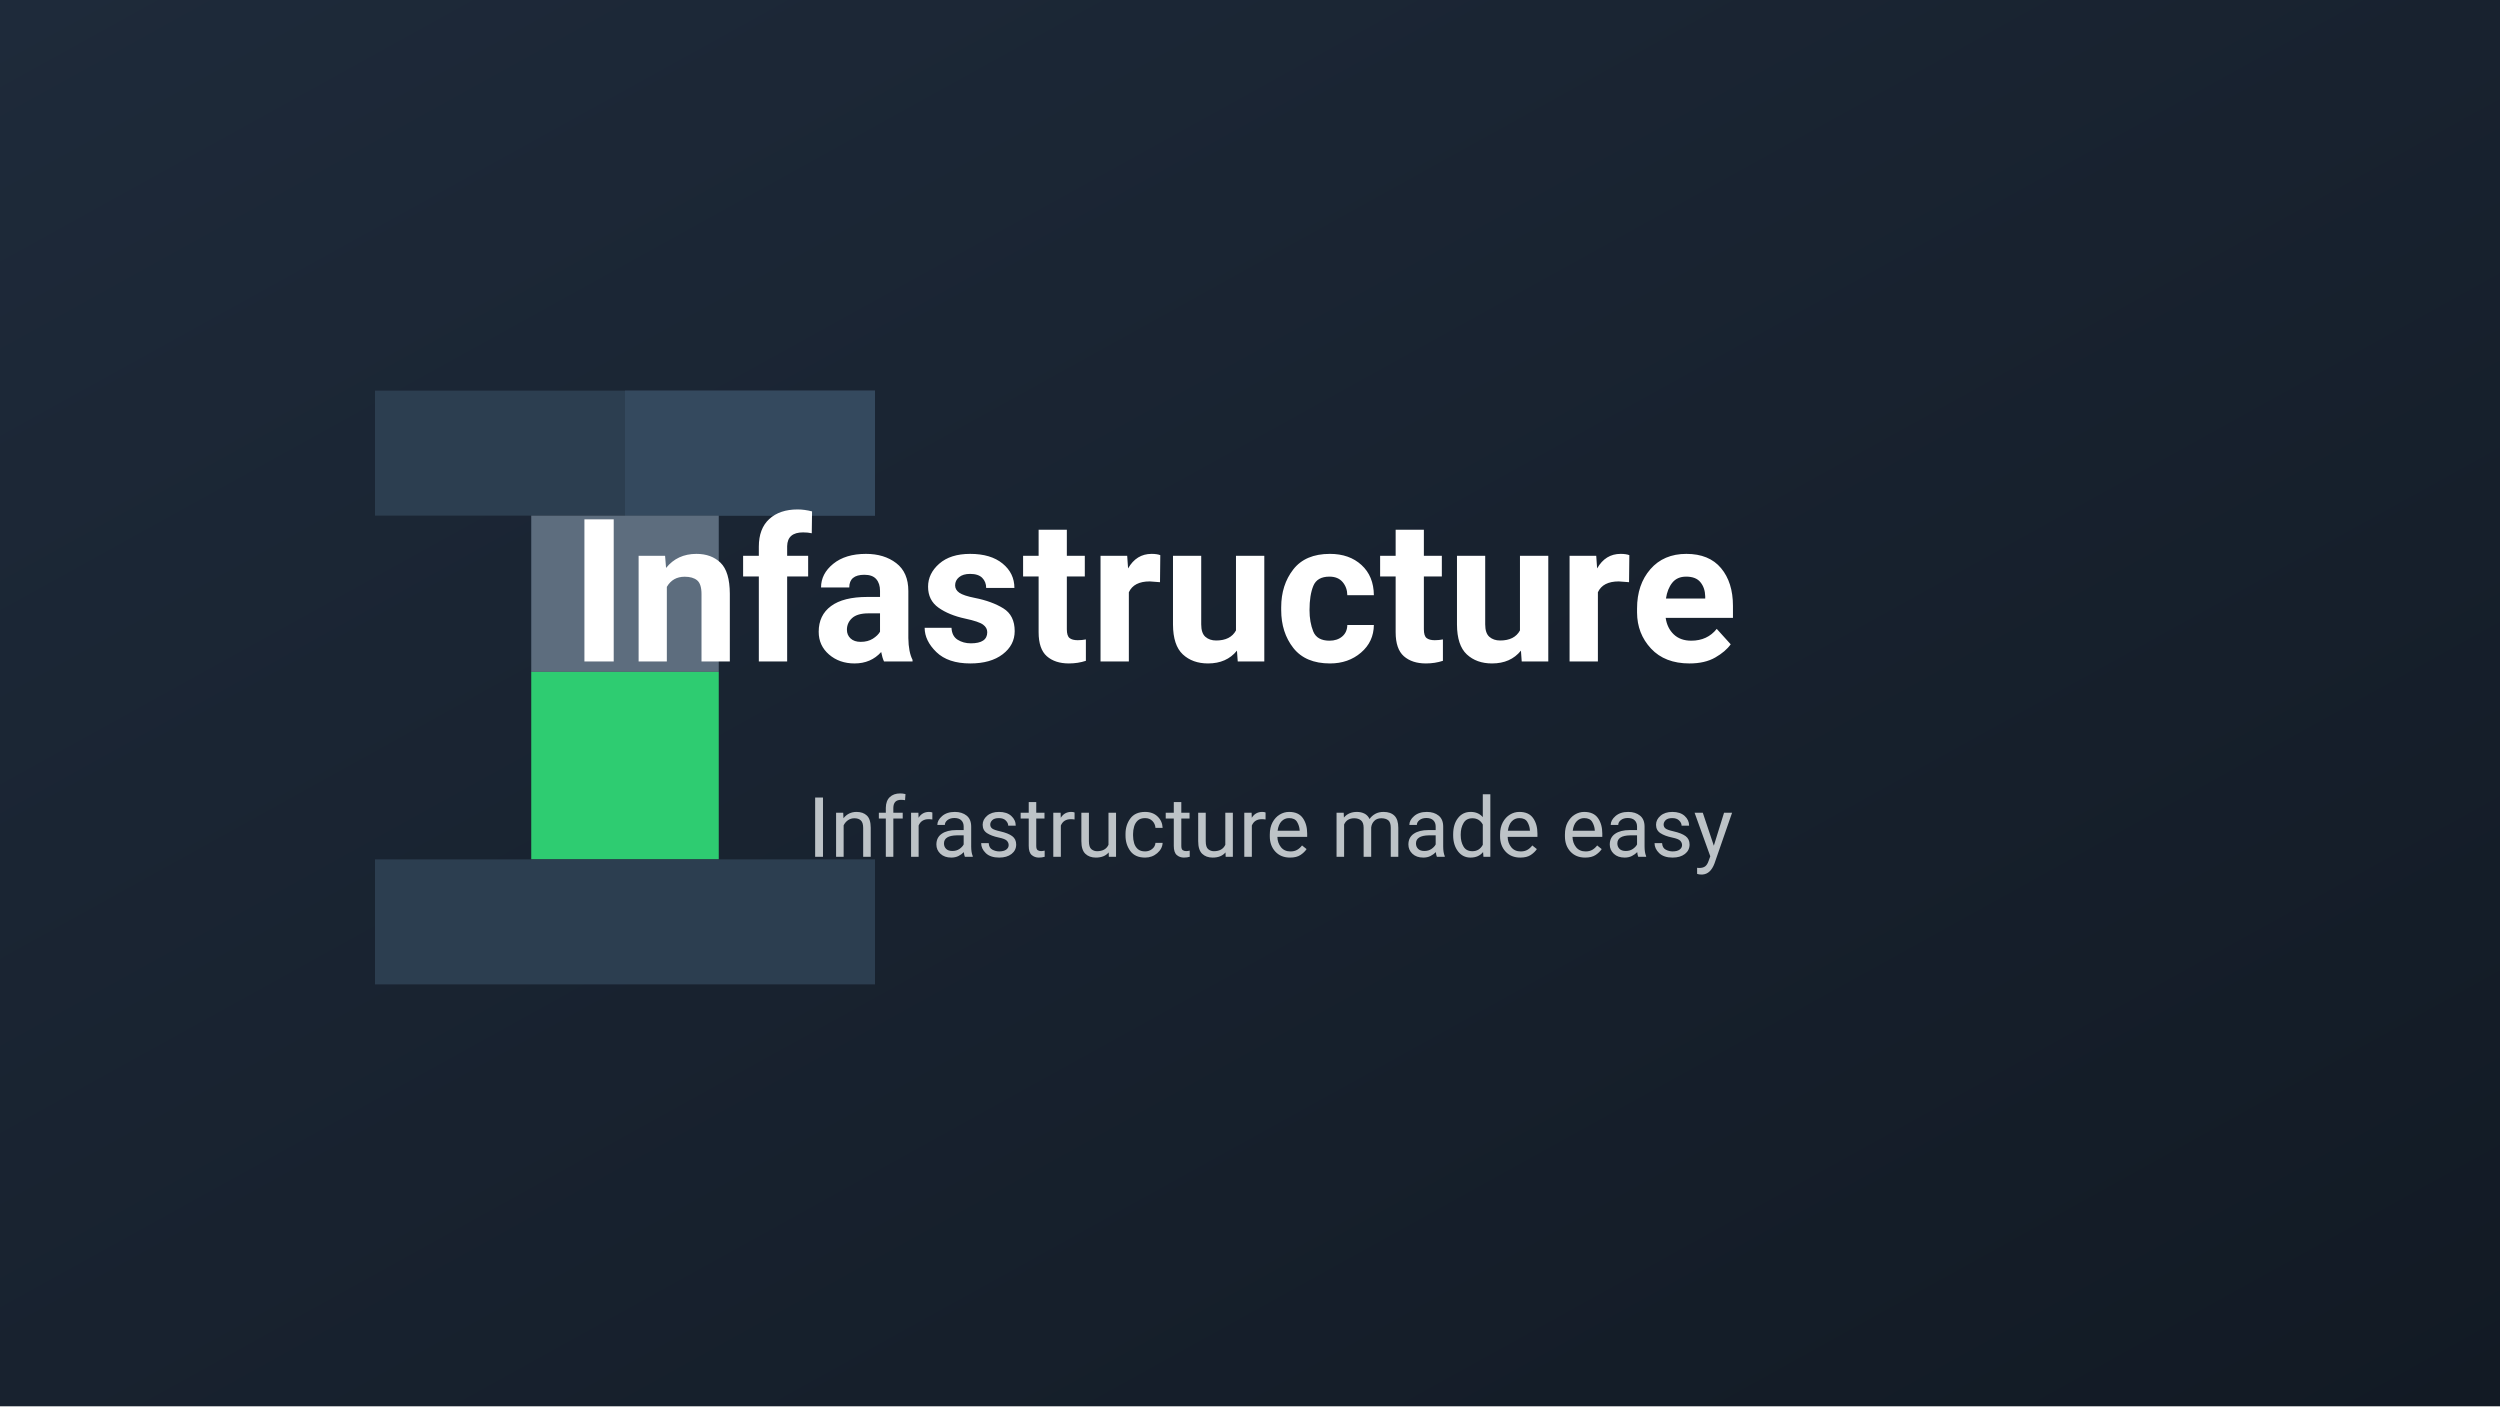
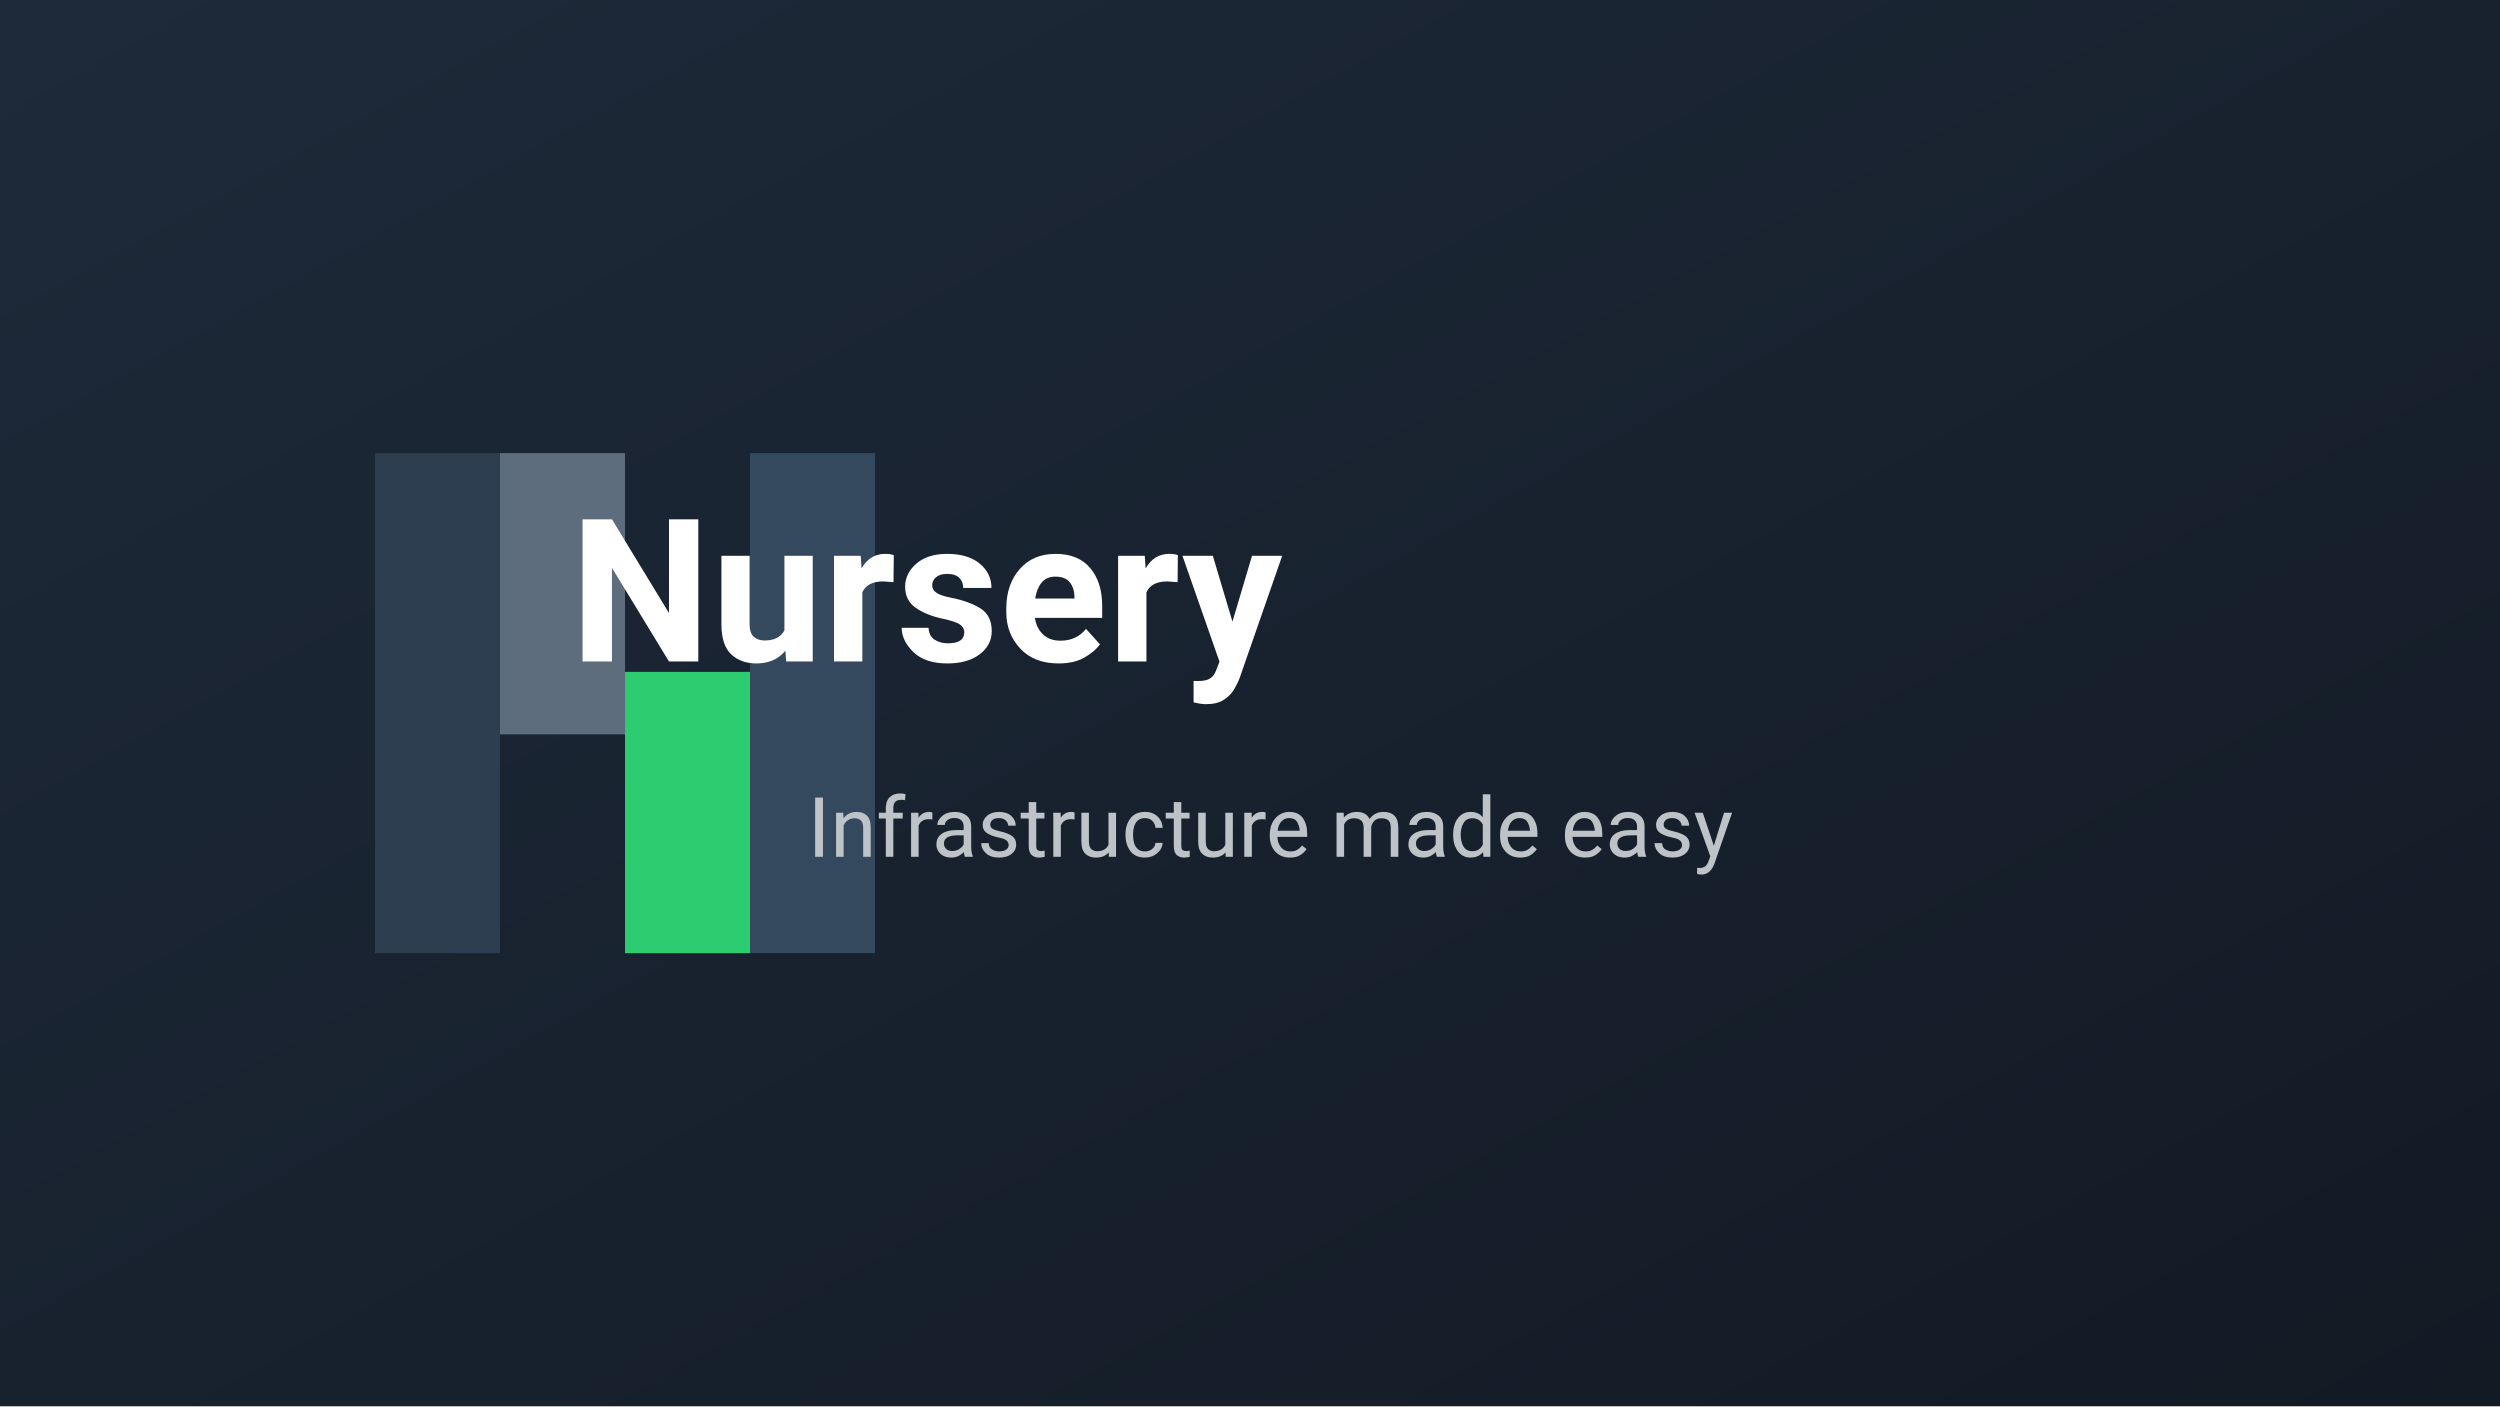
<svg xmlns="http://www.w3.org/2000/svg" width="1200" height="675" viewBox="0 0 1200 675">
  <defs>
    <linearGradient id="backgroundGradient" x1="0%" y1="0%" x2="100%" y2="100%">
      <stop offset="0" style="stop-color:#1e2a3a; stop-opacity:1" />
      <stop offset="1" style="stop-color:#121a24; stop-opacity:1" />
    </linearGradient>
    <style>
      .block-main { fill: #2c3e50; }
      .block-secondary { fill: #34495e; }
      .block-accent { fill: #2ecc71; } /* Accent color for innovation */
      .block-light { fill: #5d6d7e; }
    </style>
  </defs>
  <rect width="1200" height="675" fill="url(#backgroundGradient)" />
  <g transform="translate(150, 187.5) scale(3)">
-     <rect class="block-main" x="10" y="0" width="80" height="20" />
-     <rect class="block-secondary" x="50" y="0" width="40" height="20" />
-     <rect class="block-light" x="35" y="20" width="30" height="25" />
-     <rect class="block-accent" x="35" y="45" width="30" height="30" />
-     <rect class="block-main" x="10" y="75" width="80" height="20" />
+     <rect class="block-main" x="10" y="10" width="20" height="80" />
+     <rect class="block-light" x="30" y="10" width="20" height="45" />
+     <rect class="block-accent" x="50" y="45" width="20" height="45" />
+     <rect class="block-secondary" x="70" y="10" width="20" height="80" />
  </g>
  <g transform="matrix(1, 0, 0, 1, 392.3764, 334.4926)">
    <text x="-118.84" y="-16.978" font-family="system-ui, -apple-system, 'Segoe UI', Roboto, Helvetica, Arial, sans-serif" font-size="96" font-weight="bold" fill="#FFFFFF" style="white-space: pre; font-size: 96px;">
-       Infastructure
+       Nursery
    </text>
    <text x="-4.683" y="76.756" font-family="system-ui, -apple-system, 'Segoe UI', Roboto, Helvetica, Arial, sans-serif" font-size="40" font-weight="normal" fill="#bdc3c7" style="white-space: pre; font-size: 40px;">
      Infrastructure made easy
    </text>
  </g>
</svg>
